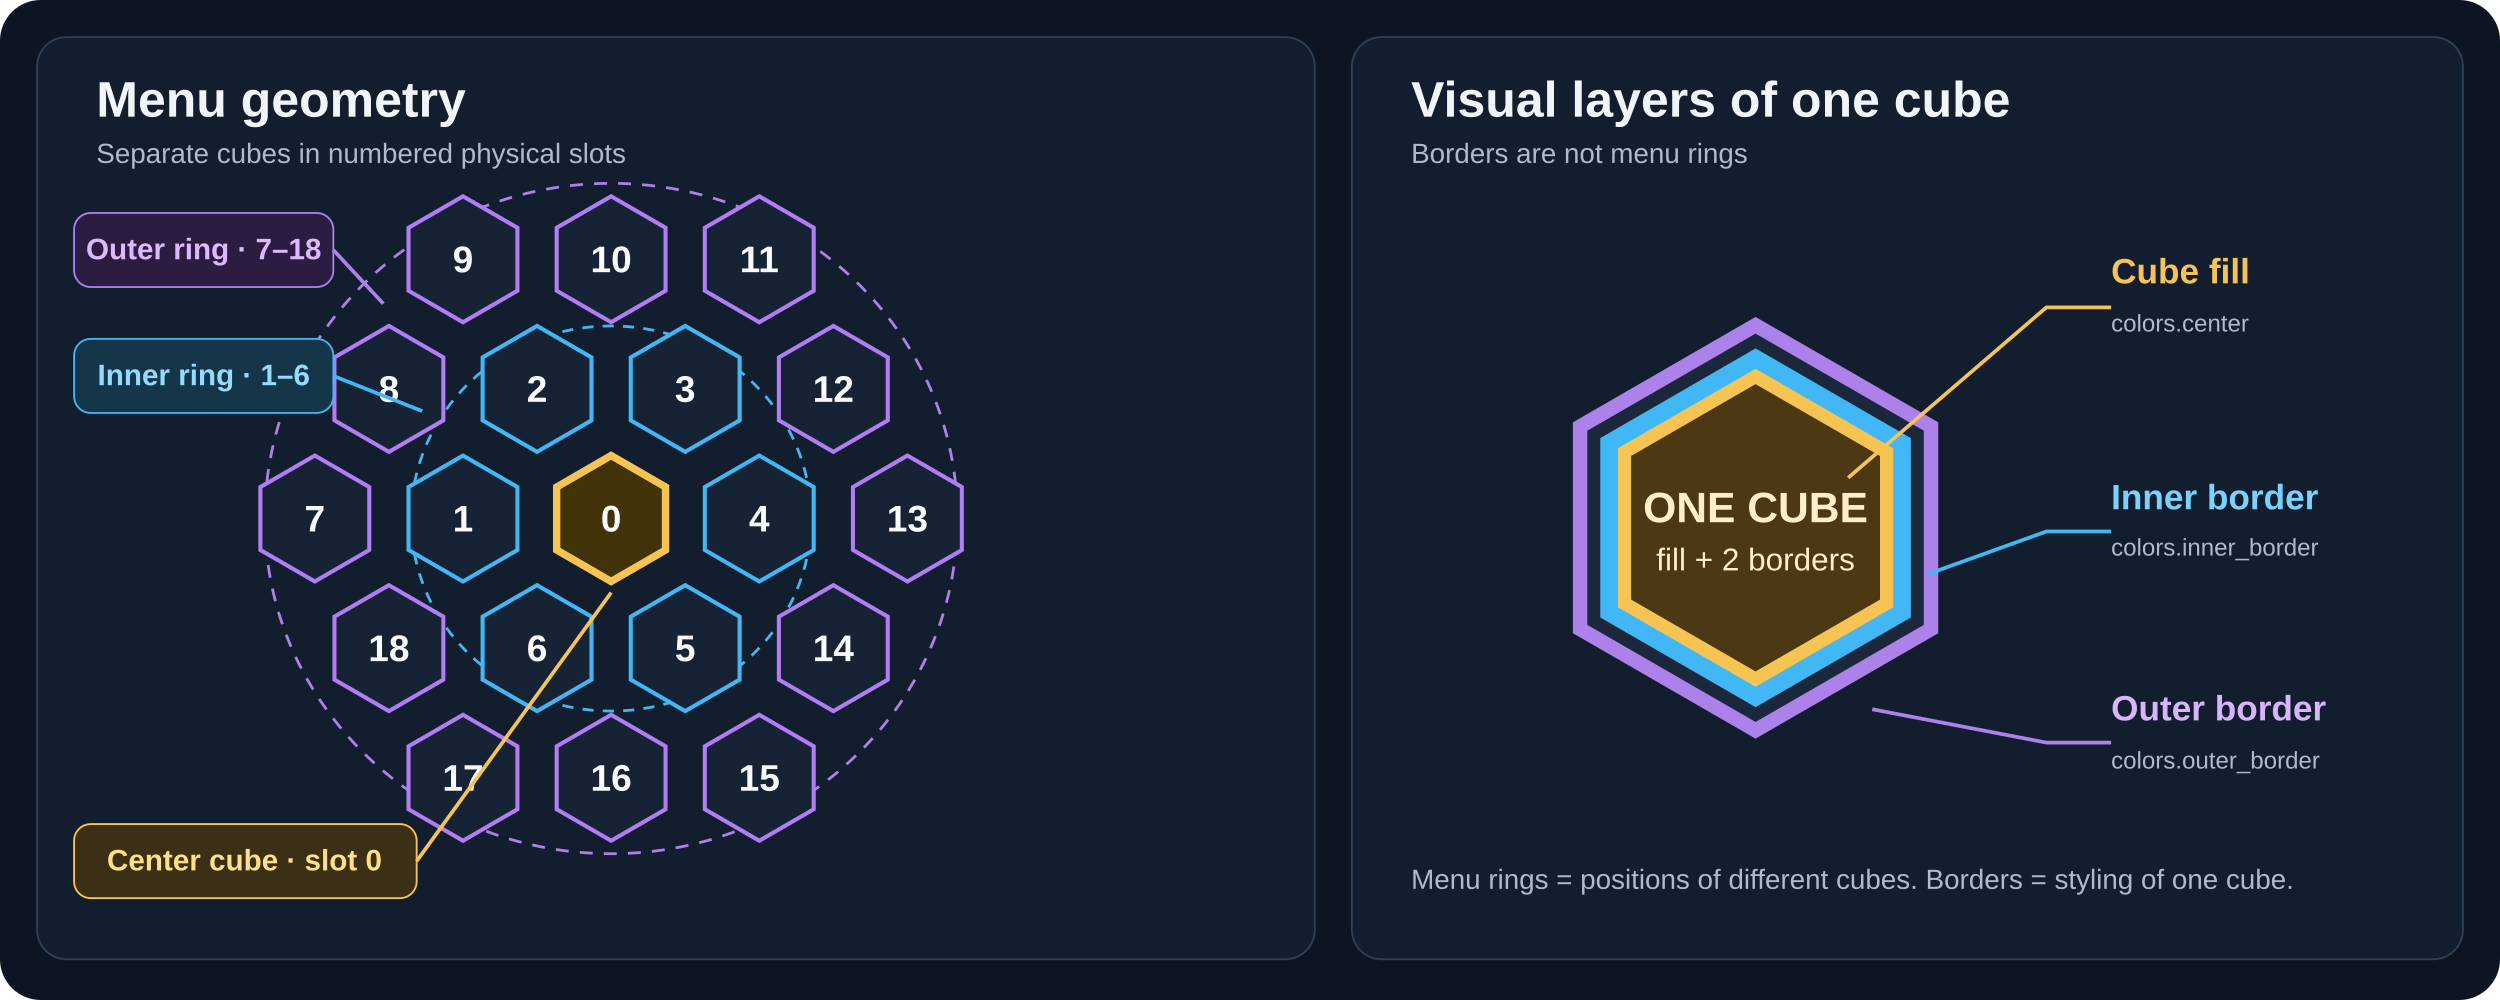
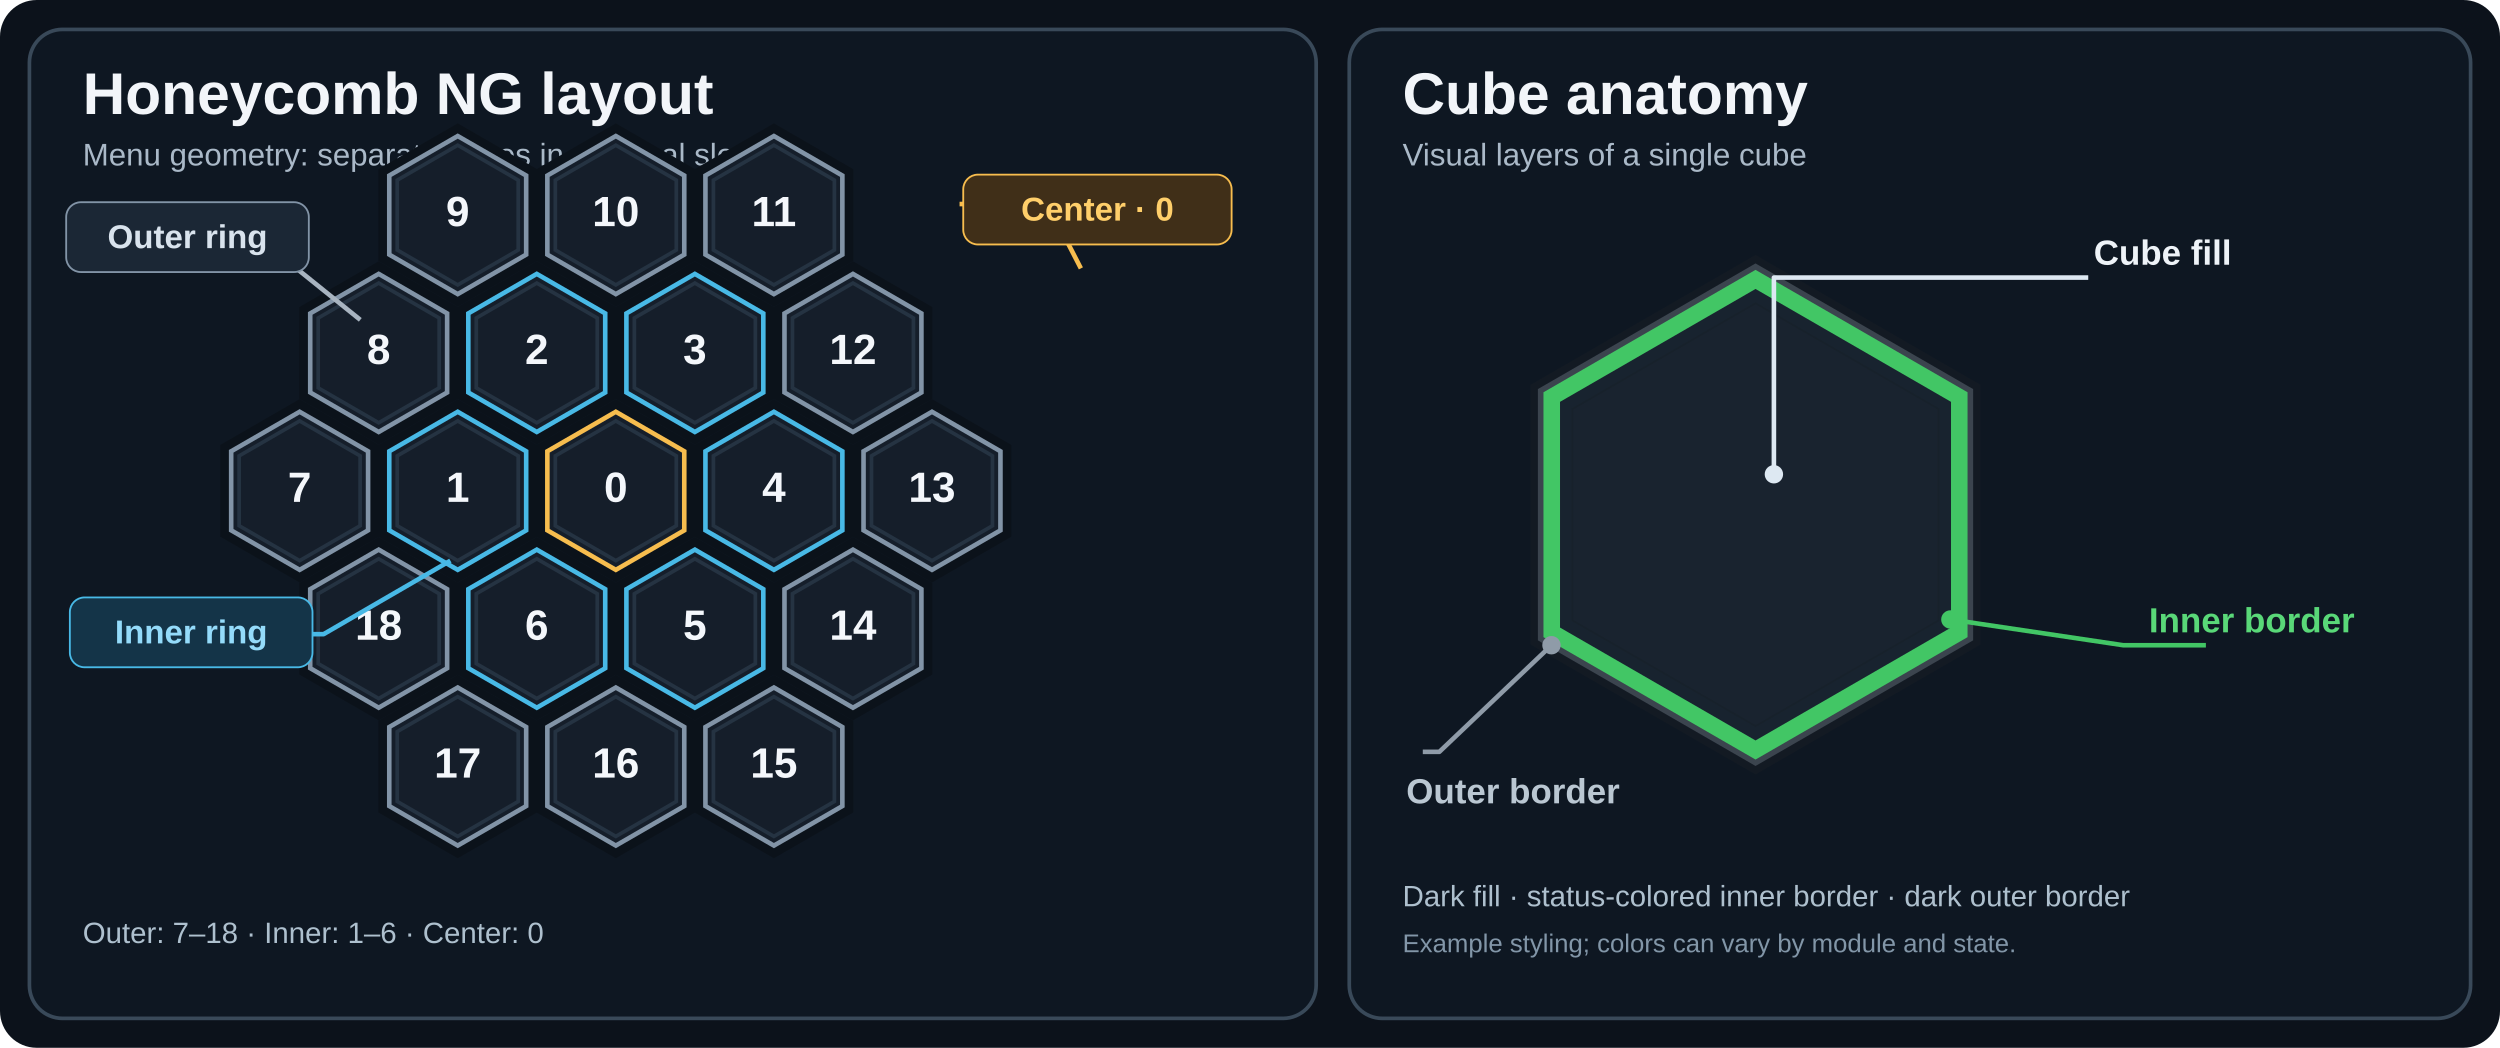
- <svg xmlns="http://www.w3.org/2000/svg" viewBox="0 0 1350 540" role="img" aria-labelledby="title desc">
-   <rect width="1350" height="540" rx="22" fill="#0d1523" />
-   <rect x="20" y="20" width="690" height="498" rx="16" fill="#121e2d" stroke="#2d4056" />
-   <rect x="730" y="20" width="600" height="498" rx="16" fill="#121e2d" stroke="#2d4056" />
-   <text x="52" y="63" fill="#f1f5f9" font-size="27" font-weight="700" font-family="Arial,sans-serif">Menu geometry</text>
-   <text x="52" y="88" fill="#adbbcb" font-size="15" font-family="Arial,sans-serif">Separate cubes in numbered physical slots</text>
-   <ellipse cx="330" cy="280" rx="187" ry="181" fill="none" stroke="#ad81ea" stroke-width="1.5" stroke-dasharray="7 6" />
-   <ellipse cx="330" cy="280" rx="108" ry="104" fill="none" stroke="#42b7f5" stroke-width="1.5" stroke-dasharray="6 5" />
-   <polygon points="359.4,263.0 359.4,297.0 330.0,314.0 300.6,297.0 300.6,263.0 330.0,246.0" fill="#413208" stroke="#f6c453" stroke-width="4" />
-   <text x="330" y="287" fill="#f8fafc" font-size="20" font-family="Arial,sans-serif" font-weight="700" text-anchor="middle">0</text>
-   <polygon points="279.4,263.0 279.4,297.0 250.0,314.0 220.6,297.0 220.6,263.0 250.0,246.0" fill="#152335" stroke="#42b7f5" stroke-width="2.2" />
-   <text x="250" y="287" fill="#f8fafc" font-size="20" font-family="Arial,sans-serif" font-weight="700" text-anchor="middle">1</text>
-   <polygon points="319.4,193.0 319.4,227.0 290.0,244.0 260.6,227.0 260.6,193.0 290.0,176.0" fill="#152335" stroke="#42b7f5" stroke-width="2.2" />
-   <text x="290" y="217" fill="#f8fafc" font-size="20" font-family="Arial,sans-serif" font-weight="700" text-anchor="middle">2</text>
-   <polygon points="399.4,193.0 399.4,227.0 370.0,244.0 340.6,227.0 340.6,193.0 370.0,176.0" fill="#152335" stroke="#42b7f5" stroke-width="2.2" />
-   <text x="370" y="217" fill="#f8fafc" font-size="20" font-family="Arial,sans-serif" font-weight="700" text-anchor="middle">3</text>
-   <polygon points="439.4,263.0 439.4,297.0 410.0,314.0 380.6,297.0 380.6,263.0 410.0,246.0" fill="#152335" stroke="#42b7f5" stroke-width="2.2" />
-   <text x="410" y="287" fill="#f8fafc" font-size="20" font-family="Arial,sans-serif" font-weight="700" text-anchor="middle">4</text>
-   <polygon points="399.4,333.0 399.4,367.0 370.0,384.0 340.6,367.0 340.6,333.0 370.0,316.0" fill="#152335" stroke="#42b7f5" stroke-width="2.2" />
-   <text x="370" y="357" fill="#f8fafc" font-size="20" font-family="Arial,sans-serif" font-weight="700" text-anchor="middle">5</text>
-   <polygon points="319.4,333.0 319.4,367.0 290.0,384.0 260.6,367.0 260.6,333.0 290.0,316.0" fill="#152335" stroke="#42b7f5" stroke-width="2.2" />
-   <text x="290" y="357" fill="#f8fafc" font-size="20" font-family="Arial,sans-serif" font-weight="700" text-anchor="middle">6</text>
-   <polygon points="199.4,263.0 199.4,297.0 170.0,314.0 140.6,297.0 140.6,263.0 170.0,246.0" fill="#152335" stroke="#b27df4" stroke-width="2.2" />
-   <text x="170" y="287" fill="#f8fafc" font-size="20" font-family="Arial,sans-serif" font-weight="700" text-anchor="middle">7</text>
-   <polygon points="239.4,193.0 239.4,227.0 210.0,244.0 180.6,227.0 180.6,193.0 210.0,176.0" fill="#152335" stroke="#b27df4" stroke-width="2.2" />
-   <text x="210" y="217" fill="#f8fafc" font-size="20" font-family="Arial,sans-serif" font-weight="700" text-anchor="middle">8</text>
-   <polygon points="279.4,123.0 279.4,157.0 250.0,174.0 220.6,157.0 220.6,123.0 250.0,106.0" fill="#152335" stroke="#b27df4" stroke-width="2.2" />
-   <text x="250" y="147" fill="#f8fafc" font-size="20" font-family="Arial,sans-serif" font-weight="700" text-anchor="middle">9</text>
-   <polygon points="359.4,123.0 359.4,157.0 330.0,174.0 300.6,157.0 300.6,123.0 330.0,106.0" fill="#152335" stroke="#b27df4" stroke-width="2.2" />
-   <text x="330" y="147" fill="#f8fafc" font-size="20" font-family="Arial,sans-serif" font-weight="700" text-anchor="middle">10</text>
-   <polygon points="439.4,123.0 439.4,157.0 410.0,174.0 380.6,157.0 380.6,123.0 410.0,106.0" fill="#152335" stroke="#b27df4" stroke-width="2.2" />
-   <text x="410" y="147" fill="#f8fafc" font-size="20" font-family="Arial,sans-serif" font-weight="700" text-anchor="middle">11</text>
-   <polygon points="479.4,193.0 479.4,227.0 450.0,244.0 420.6,227.0 420.6,193.0 450.0,176.0" fill="#152335" stroke="#b27df4" stroke-width="2.2" />
-   <text x="450" y="217" fill="#f8fafc" font-size="20" font-family="Arial,sans-serif" font-weight="700" text-anchor="middle">12</text>
-   <polygon points="519.4,263.0 519.4,297.0 490.0,314.0 460.6,297.0 460.6,263.0 490.0,246.0" fill="#152335" stroke="#b27df4" stroke-width="2.2" />
-   <text x="490" y="287" fill="#f8fafc" font-size="20" font-family="Arial,sans-serif" font-weight="700" text-anchor="middle">13</text>
-   <polygon points="479.4,333.0 479.4,367.0 450.0,384.0 420.6,367.0 420.6,333.0 450.0,316.0" fill="#152335" stroke="#b27df4" stroke-width="2.2" />
-   <text x="450" y="357" fill="#f8fafc" font-size="20" font-family="Arial,sans-serif" font-weight="700" text-anchor="middle">14</text>
-   <polygon points="439.4,403.0 439.4,437.0 410.0,454.0 380.6,437.0 380.6,403.0 410.0,386.0" fill="#152335" stroke="#b27df4" stroke-width="2.2" />
-   <text x="410" y="427" fill="#f8fafc" font-size="20" font-family="Arial,sans-serif" font-weight="700" text-anchor="middle">15</text>
-   <polygon points="359.4,403.0 359.4,437.0 330.0,454.0 300.6,437.0 300.6,403.0 330.0,386.0" fill="#152335" stroke="#b27df4" stroke-width="2.2" />
-   <text x="330" y="427" fill="#f8fafc" font-size="20" font-family="Arial,sans-serif" font-weight="700" text-anchor="middle">16</text>
-   <polygon points="279.4,403.0 279.4,437.0 250.0,454.0 220.6,437.0 220.6,403.0 250.0,386.0" fill="#152335" stroke="#b27df4" stroke-width="2.2" />
-   <text x="250" y="427" fill="#f8fafc" font-size="20" font-family="Arial,sans-serif" font-weight="700" text-anchor="middle">17</text>
-   <polygon points="239.4,333.0 239.4,367.0 210.0,384.0 180.6,367.0 180.6,333.0 210.0,316.0" fill="#152335" stroke="#b27df4" stroke-width="2.2" />
-   <text x="210" y="357" fill="#f8fafc" font-size="20" font-family="Arial,sans-serif" font-weight="700" text-anchor="middle">18</text>
-   <g font-family="Arial,sans-serif">
-     <rect x="40" y="115" width="140" height="40" rx="9" fill="#2c1c42" stroke="#ad81ea" />
-     <text x="110" y="140" text-anchor="middle" font-size="16" font-weight="700" fill="#dbbafc">Outer ring · 7–18</text>
-     <path d="M 180,135 L 207,164" fill="none" stroke="#ad81ea" stroke-width="2" />
-     <rect x="40" y="183" width="140" height="40" rx="9" fill="#153548" stroke="#42b7f5" />
-     <text x="110" y="208" text-anchor="middle" font-size="16" font-weight="700" fill="#94dcff">Inner ring · 1–6</text>
-     <path d="M 180,203 L 228,222" fill="none" stroke="#42b7f5" stroke-width="2" />
-     <rect x="40" y="445" width="185" height="40" rx="9" fill="#3b3015" stroke="#f6c453" />
-     <text x="132" y="470" text-anchor="middle" font-size="16" font-weight="700" fill="#ffdf87">Center cube · slot 0</text>
-     <path d="M 225,465 L 330,320" fill="none" stroke="#f6c453" stroke-width="2" />
+ <svg xmlns="http://www.w3.org/2000/svg" width="1360" height="570" viewBox="0 0 1360 570" role="img" aria-labelledby="title description">
+   <rect width="1360" height="570" rx="20" fill="#0c121b" />
+   <rect x="16" y="16" width="700" height="538" rx="18" fill="#0e1722" stroke="#394959" stroke-width="2" />
+   <rect x="734" y="16" width="610" height="538" rx="18" fill="#0e1722" stroke="#394959" stroke-width="2" />
+   <g font-family="Arial,Helvetica,sans-serif">
+     <text x="45" y="62" font-size="32" font-weight="700" fill="#f2f5f9">Honeycomb NG layout</text>
+     <text x="45" y="90" font-size="17" fill="#aab9c8">Menu geometry: separate cubes in physical slots</text>
+     <g>
+       <polygon points="375.70,243.50 375.70,290.50 335.00,314.00 294.30,290.50 294.30,243.50 335.00,220.00" fill="#2a3440" stroke="#0b121a" stroke-width="5" />
+       <polygon points="372.24,245.50 372.24,288.50 335.00,310.00 297.76,288.50 297.76,245.50 335.00,224.00" fill="#151e2a" stroke="#f7bd4e" stroke-width="2.5" />
+       <polygon points="367.91,248.00 367.91,286.00 335.00,305.00 302.09,286.00 302.09,248.00 335.00,229.00" fill="#151e2a" stroke="#253342" stroke-width="2" />
+       <text x="335" y="273" font-family="Arial,Helvetica,sans-serif" font-size="23" font-weight="700" text-anchor="middle" fill="#f4f7fb">0</text>
+     </g>
+     <g>
+       <polygon points="289.70,243.50 289.70,290.50 249.00,314.00 208.30,290.50 208.30,243.50 249.00,220.00" fill="#2a3440" stroke="#0b121a" stroke-width="5" />
+       <polygon points="286.24,245.50 286.24,288.50 249.00,310.00 211.76,288.50 211.76,245.50 249.00,224.00" fill="#151e2a" stroke="#48b9e6" stroke-width="2.5" />
+       <polygon points="281.91,248.00 281.91,286.00 249.00,305.00 216.09,286.00 216.09,248.00 249.00,229.00" fill="#151e2a" stroke="#253342" stroke-width="2" />
+       <text x="249" y="273" font-family="Arial,Helvetica,sans-serif" font-size="23" font-weight="700" text-anchor="middle" fill="#f4f7fb">1</text>
+     </g>
+     <g>
+       <polygon points="332.70,168.50 332.70,215.50 292.00,239.00 251.30,215.50 251.30,168.50 292.00,145.00" fill="#2a3440" stroke="#0b121a" stroke-width="5" />
+       <polygon points="329.24,170.50 329.24,213.50 292.00,235.00 254.76,213.50 254.76,170.50 292.00,149.00" fill="#151e2a" stroke="#48b9e6" stroke-width="2.5" />
+       <polygon points="324.91,173.00 324.91,211.00 292.00,230.00 259.09,211.00 259.09,173.00 292.00,154.00" fill="#151e2a" stroke="#253342" stroke-width="2" />
+       <text x="292" y="198" font-family="Arial,Helvetica,sans-serif" font-size="23" font-weight="700" text-anchor="middle" fill="#f4f7fb">2</text>
+     </g>
+     <g>
+       <polygon points="418.70,168.50 418.70,215.50 378.00,239.00 337.30,215.50 337.30,168.50 378.00,145.00" fill="#2a3440" stroke="#0b121a" stroke-width="5" />
+       <polygon points="415.24,170.50 415.24,213.50 378.00,235.00 340.76,213.50 340.76,170.50 378.00,149.00" fill="#151e2a" stroke="#48b9e6" stroke-width="2.5" />
+       <polygon points="410.91,173.00 410.91,211.00 378.00,230.00 345.09,211.00 345.09,173.00 378.00,154.00" fill="#151e2a" stroke="#253342" stroke-width="2" />
+       <text x="378" y="198" font-family="Arial,Helvetica,sans-serif" font-size="23" font-weight="700" text-anchor="middle" fill="#f4f7fb">3</text>
+     </g>
+     <g>
+       <polygon points="461.70,243.50 461.70,290.50 421.00,314.00 380.30,290.50 380.30,243.50 421.00,220.00" fill="#2a3440" stroke="#0b121a" stroke-width="5" />
+       <polygon points="458.24,245.50 458.24,288.50 421.00,310.00 383.76,288.50 383.76,245.50 421.00,224.00" fill="#151e2a" stroke="#48b9e6" stroke-width="2.5" />
+       <polygon points="453.91,248.00 453.91,286.00 421.00,305.00 388.09,286.00 388.09,248.00 421.00,229.00" fill="#151e2a" stroke="#253342" stroke-width="2" />
+       <text x="421" y="273" font-family="Arial,Helvetica,sans-serif" font-size="23" font-weight="700" text-anchor="middle" fill="#f4f7fb">4</text>
+     </g>
+     <g>
+       <polygon points="418.70,318.50 418.70,365.50 378.00,389.00 337.30,365.50 337.30,318.50 378.00,295.00" fill="#2a3440" stroke="#0b121a" stroke-width="5" />
+       <polygon points="415.24,320.50 415.24,363.50 378.00,385.00 340.76,363.50 340.76,320.50 378.00,299.00" fill="#151e2a" stroke="#48b9e6" stroke-width="2.5" />
+       <polygon points="410.91,323.00 410.91,361.00 378.00,380.00 345.09,361.00 345.09,323.00 378.00,304.00" fill="#151e2a" stroke="#253342" stroke-width="2" />
+       <text x="378" y="348" font-family="Arial,Helvetica,sans-serif" font-size="23" font-weight="700" text-anchor="middle" fill="#f4f7fb">5</text>
+     </g>
+     <g>
+       <polygon points="332.70,318.50 332.70,365.50 292.00,389.00 251.30,365.50 251.30,318.50 292.00,295.00" fill="#2a3440" stroke="#0b121a" stroke-width="5" />
+       <polygon points="329.24,320.50 329.24,363.50 292.00,385.00 254.76,363.50 254.76,320.50 292.00,299.00" fill="#151e2a" stroke="#48b9e6" stroke-width="2.5" />
+       <polygon points="324.91,323.00 324.91,361.00 292.00,380.00 259.09,361.00 259.09,323.00 292.00,304.00" fill="#151e2a" stroke="#253342" stroke-width="2" />
+       <text x="292" y="348" font-family="Arial,Helvetica,sans-serif" font-size="23" font-weight="700" text-anchor="middle" fill="#f4f7fb">6</text>
+     </g>
+     <g>
+       <polygon points="203.70,243.50 203.70,290.50 163.00,314.00 122.30,290.50 122.30,243.50 163.00,220.00" fill="#2a3440" stroke="#0b121a" stroke-width="5" />
+       <polygon points="200.24,245.50 200.24,288.50 163.00,310.00 125.76,288.50 125.76,245.50 163.00,224.00" fill="#151e2a" stroke="#8294a7" stroke-width="2.5" />
+       <polygon points="195.91,248.00 195.91,286.00 163.00,305.00 130.09,286.00 130.09,248.00 163.00,229.00" fill="#151e2a" stroke="#253342" stroke-width="2" />
+       <text x="163" y="273" font-family="Arial,Helvetica,sans-serif" font-size="23" font-weight="700" text-anchor="middle" fill="#f4f7fb">7</text>
+     </g>
+     <g>
+       <polygon points="246.70,168.50 246.70,215.50 206.00,239.00 165.30,215.50 165.30,168.50 206.00,145.00" fill="#2a3440" stroke="#0b121a" stroke-width="5" />
+       <polygon points="243.24,170.50 243.24,213.50 206.00,235.00 168.76,213.50 168.76,170.50 206.00,149.00" fill="#151e2a" stroke="#8294a7" stroke-width="2.5" />
+       <polygon points="238.91,173.00 238.91,211.00 206.00,230.00 173.09,211.00 173.09,173.00 206.00,154.00" fill="#151e2a" stroke="#253342" stroke-width="2" />
+       <text x="206" y="198" font-family="Arial,Helvetica,sans-serif" font-size="23" font-weight="700" text-anchor="middle" fill="#f4f7fb">8</text>
+     </g>
+     <g>
+       <polygon points="289.70,93.50 289.70,140.50 249.00,164.00 208.30,140.50 208.30,93.50 249.00,70.00" fill="#2a3440" stroke="#0b121a" stroke-width="5" />
+       <polygon points="286.24,95.50 286.24,138.50 249.00,160.00 211.76,138.50 211.76,95.50 249.00,74.00" fill="#151e2a" stroke="#8294a7" stroke-width="2.5" />
+       <polygon points="281.91,98.00 281.91,136.00 249.00,155.00 216.09,136.00 216.09,98.00 249.00,79.00" fill="#151e2a" stroke="#253342" stroke-width="2" />
+       <text x="249" y="123" font-family="Arial,Helvetica,sans-serif" font-size="23" font-weight="700" text-anchor="middle" fill="#f4f7fb">9</text>
+     </g>
+     <g>
+       <polygon points="375.70,93.50 375.70,140.50 335.00,164.00 294.30,140.50 294.30,93.50 335.00,70.00" fill="#2a3440" stroke="#0b121a" stroke-width="5" />
+       <polygon points="372.24,95.50 372.24,138.50 335.00,160.00 297.76,138.50 297.76,95.50 335.00,74.00" fill="#151e2a" stroke="#8294a7" stroke-width="2.5" />
+       <polygon points="367.91,98.00 367.91,136.00 335.00,155.00 302.09,136.00 302.09,98.00 335.00,79.00" fill="#151e2a" stroke="#253342" stroke-width="2" />
+       <text x="335" y="123" font-family="Arial,Helvetica,sans-serif" font-size="23" font-weight="700" text-anchor="middle" fill="#f4f7fb">10</text>
+     </g>
+     <g>
+       <polygon points="461.70,93.50 461.70,140.50 421.00,164.00 380.30,140.50 380.30,93.50 421.00,70.00" fill="#2a3440" stroke="#0b121a" stroke-width="5" />
+       <polygon points="458.24,95.50 458.24,138.50 421.00,160.00 383.76,138.50 383.76,95.50 421.00,74.00" fill="#151e2a" stroke="#8294a7" stroke-width="2.5" />
+       <polygon points="453.91,98.00 453.91,136.00 421.00,155.00 388.09,136.00 388.09,98.00 421.00,79.00" fill="#151e2a" stroke="#253342" stroke-width="2" />
+       <text x="421" y="123" font-family="Arial,Helvetica,sans-serif" font-size="23" font-weight="700" text-anchor="middle" fill="#f4f7fb">11</text>
+     </g>
+     <g>
+       <polygon points="504.70,168.50 504.70,215.50 464.00,239.00 423.30,215.50 423.30,168.50 464.00,145.00" fill="#2a3440" stroke="#0b121a" stroke-width="5" />
+       <polygon points="501.24,170.50 501.24,213.50 464.00,235.00 426.76,213.50 426.76,170.50 464.00,149.00" fill="#151e2a" stroke="#8294a7" stroke-width="2.5" />
+       <polygon points="496.91,173.00 496.91,211.00 464.00,230.00 431.09,211.00 431.09,173.00 464.00,154.00" fill="#151e2a" stroke="#253342" stroke-width="2" />
+       <text x="464" y="198" font-family="Arial,Helvetica,sans-serif" font-size="23" font-weight="700" text-anchor="middle" fill="#f4f7fb">12</text>
+     </g>
+     <g>
+       <polygon points="547.70,243.50 547.70,290.50 507.00,314.00 466.30,290.50 466.30,243.50 507.00,220.00" fill="#2a3440" stroke="#0b121a" stroke-width="5" />
+       <polygon points="544.24,245.50 544.24,288.50 507.00,310.00 469.76,288.50 469.76,245.50 507.00,224.00" fill="#151e2a" stroke="#8294a7" stroke-width="2.5" />
+       <polygon points="539.91,248.00 539.91,286.00 507.00,305.00 474.09,286.00 474.09,248.00 507.00,229.00" fill="#151e2a" stroke="#253342" stroke-width="2" />
+       <text x="507" y="273" font-family="Arial,Helvetica,sans-serif" font-size="23" font-weight="700" text-anchor="middle" fill="#f4f7fb">13</text>
+     </g>
+     <g>
+       <polygon points="504.70,318.50 504.70,365.50 464.00,389.00 423.30,365.50 423.30,318.50 464.00,295.00" fill="#2a3440" stroke="#0b121a" stroke-width="5" />
+       <polygon points="501.24,320.50 501.24,363.50 464.00,385.00 426.76,363.50 426.76,320.50 464.00,299.00" fill="#151e2a" stroke="#8294a7" stroke-width="2.5" />
+       <polygon points="496.91,323.00 496.91,361.00 464.00,380.00 431.09,361.00 431.09,323.00 464.00,304.00" fill="#151e2a" stroke="#253342" stroke-width="2" />
+       <text x="464" y="348" font-family="Arial,Helvetica,sans-serif" font-size="23" font-weight="700" text-anchor="middle" fill="#f4f7fb">14</text>
+     </g>
+     <g>
+       <polygon points="461.70,393.50 461.70,440.50 421.00,464.00 380.30,440.50 380.30,393.50 421.00,370.00" fill="#2a3440" stroke="#0b121a" stroke-width="5" />
+       <polygon points="458.24,395.50 458.24,438.50 421.00,460.00 383.76,438.50 383.76,395.50 421.00,374.00" fill="#151e2a" stroke="#8294a7" stroke-width="2.5" />
+       <polygon points="453.91,398.00 453.91,436.00 421.00,455.00 388.09,436.00 388.09,398.00 421.00,379.00" fill="#151e2a" stroke="#253342" stroke-width="2" />
+       <text x="421" y="423" font-family="Arial,Helvetica,sans-serif" font-size="23" font-weight="700" text-anchor="middle" fill="#f4f7fb">15</text>
+     </g>
+     <g>
+       <polygon points="375.70,393.50 375.70,440.50 335.00,464.00 294.30,440.50 294.30,393.50 335.00,370.00" fill="#2a3440" stroke="#0b121a" stroke-width="5" />
+       <polygon points="372.24,395.50 372.24,438.50 335.00,460.00 297.76,438.50 297.76,395.50 335.00,374.00" fill="#151e2a" stroke="#8294a7" stroke-width="2.5" />
+       <polygon points="367.91,398.00 367.91,436.00 335.00,455.00 302.09,436.00 302.09,398.00 335.00,379.00" fill="#151e2a" stroke="#253342" stroke-width="2" />
+       <text x="335" y="423" font-family="Arial,Helvetica,sans-serif" font-size="23" font-weight="700" text-anchor="middle" fill="#f4f7fb">16</text>
+     </g>
+     <g>
+       <polygon points="289.70,393.50 289.70,440.50 249.00,464.00 208.30,440.50 208.30,393.50 249.00,370.00" fill="#2a3440" stroke="#0b121a" stroke-width="5" />
+       <polygon points="286.24,395.50 286.24,438.50 249.00,460.00 211.76,438.50 211.76,395.50 249.00,374.00" fill="#151e2a" stroke="#8294a7" stroke-width="2.5" />
+       <polygon points="281.91,398.00 281.91,436.00 249.00,455.00 216.09,436.00 216.09,398.00 249.00,379.00" fill="#151e2a" stroke="#253342" stroke-width="2" />
+       <text x="249" y="423" font-family="Arial,Helvetica,sans-serif" font-size="23" font-weight="700" text-anchor="middle" fill="#f4f7fb">17</text>
+     </g>
+     <g>
+       <polygon points="246.70,318.50 246.70,365.50 206.00,389.00 165.30,365.50 165.30,318.50 206.00,295.00" fill="#2a3440" stroke="#0b121a" stroke-width="5" />
+       <polygon points="243.24,320.50 243.24,363.50 206.00,385.00 168.76,363.50 168.76,320.50 206.00,299.00" fill="#151e2a" stroke="#8294a7" stroke-width="2.5" />
+       <polygon points="238.91,323.00 238.91,361.00 206.00,380.00 173.09,361.00 173.09,323.00 206.00,304.00" fill="#151e2a" stroke="#253342" stroke-width="2" />
+       <text x="206" y="348" font-family="Arial,Helvetica,sans-serif" font-size="23" font-weight="700" text-anchor="middle" fill="#f4f7fb">18</text>
+     </g>
+     <g fill="none" stroke-width="2.5" stroke-linejoin="round">
+       <path d="M 130,145 H 160 L 196,174" stroke="#a8b4c0" />
+       <path d="M 138,345 H 176 L 245,305" stroke="#48b9e6" />
+       <path d="M 522,111 H 570 L 588,146" stroke="#f7bd4e" />
+     </g>
+     <g font-size="18" font-weight="700">
+       <rect x="36" y="110" width="132" height="38" rx="8" fill="#1b2735" stroke="#8294a7" />
+       <text x="102" y="135" text-anchor="middle" fill="#d9e3ed">Outer ring</text>
+       <rect x="38" y="325" width="132" height="38" rx="8" fill="#143448" stroke="#48b9e6" />
+       <text x="104" y="350" text-anchor="middle" fill="#94dbfa">Inner ring</text>
+       <rect x="524" y="95" width="146" height="38" rx="8" fill="#402f18" stroke="#f7bd4e" />
+       <text x="597" y="120" text-anchor="middle" fill="#ffcf6a">Center · 0</text>
+     </g>
+     <text x="45" y="513" font-size="16" fill="#aec0ce">Outer: 7–18  ·  Inner: 1–6  ·  Center: 0</text>
+     <text x="763" y="62" font-size="32" font-weight="700" fill="#f2f5f9">Cube anatomy</text>
+     <text x="763" y="90" font-size="17" fill="#aab9c8">Visual layers of a single cube</text>
+     <polygon points="1075.38,210.50 1075.38,349.50 955.00,419.00 834.62,349.50 834.62,210.50 955.00,141.00" fill="#3b444e" stroke="#131a23" stroke-width="4" />
+     <polygon points="1065.85,216.00 1065.85,344.00 955.00,408.00 844.15,344.00 844.15,216.00 955.00,152.00" fill="#18232f" stroke="#42c665" stroke-width="9" />
+     <polygon points="1054.59,222.50 1054.59,337.50 955.00,395.00 855.41,337.50 855.41,222.50 955.00,165.00" fill="#19232f" stroke="#17212b" stroke-width="1" />
+     <g fill="none" stroke-width="2.5" stroke-linejoin="round">
+       <path d="M 965,258 V 151 H 1136" stroke="#dde8f2" />
+       <circle cx="965" cy="258" r="5" fill="#dde8f2" stroke="none" />
+       <path d="M 1061,337 L 1155,351 H 1200" stroke="#42c665" />
+       <circle cx="1061" cy="337" r="5" fill="#42c665" stroke="none" />
+       <path d="M 844,351 L 783,409 H 774" stroke="#8f9ba8" />
+       <circle cx="844" cy="351" r="5" fill="#8f9ba8" stroke="none" />
+     </g>
+     <g font-size="19" font-weight="700">
+       <text x="1139" y="144" fill="#eef3f8">Cube fill</text>
+       <text x="1169" y="344" fill="#59d878">Inner border</text>
+       <text x="765" y="437" fill="#bac7d2">Outer border</text>
+     </g>
+     <text x="763" y="493" font-size="16" fill="#aec0ce">Dark fill · status-colored inner border · dark outer border</text>
+     <text x="763" y="518" font-size="14" fill="#8296a8">Example styling; colors can vary by module and state.</text>
  </g>
-   <text x="762" y="63" fill="#f1f5f9" font-size="27" font-weight="700" font-family="Arial,sans-serif">Visual layers of one cube</text>
-   <text x="762" y="88" fill="#adbbcb" font-size="15" font-family="Arial,sans-serif">Borders are not menu rings</text>
-   <polygon points="1045.9,228.5 1045.9,341.5 948.0,398.0 850.1,341.5 850.1,228.5 948.0,172.0" fill="#ad81ea" stroke="#ad81ea" stroke-width="1.5" />
-   <polygon points="1038.1,233.0 1038.1,337.0 948.0,389.0 857.9,337.0 857.9,233.0 948.0,181.0" fill="#1b273b" stroke="#1b273b" stroke-width="1.5" />
-   <polygon points="1031.1,237.0 1031.1,333.0 948.0,381.0 864.9,333.0 864.9,237.0 948.0,189.0" fill="#42b7f5" stroke="#42b7f5" stroke-width="1.5" />
-   <polygon points="1021.6,242.5 1021.6,327.5 948.0,370.0 874.4,327.5 874.4,242.5 948.0,200.0" fill="#f6c453" stroke="#f6c453" stroke-width="1.5" />
-   <polygon points="1014.7,246.5 1014.7,323.5 948.0,362.0 881.3,323.5 881.3,246.5 948.0,208.0" fill="#4c3914" stroke="#4c3914" />
-   <text x="948" y="282" font-family="Arial,sans-serif" font-weight="700" font-size="23" fill="#fff0c7" text-anchor="middle">ONE CUBE</text>
-   <text x="948" y="308" font-family="Arial,sans-serif" font-size="17" fill="#fff0c7" text-anchor="middle">fill + 2 borders</text>
-   <g font-family="Arial,sans-serif" font-size="19" font-weight="700">
-     <path d="M 998,258 L 1105,166 L 1140,166" fill="none" stroke="#f6c453" stroke-width="2" />
-     <text x="1140" y="153" fill="#f6c453">Cube fill</text>
-     <text x="1140" y="179" fill="#adbbcb" font-size="13" font-weight="400">colors.center</text>
-     <path d="M 1041,310 L 1105,287 L 1140,287" fill="none" stroke="#42b7f5" stroke-width="2" />
-     <text x="1140" y="275" fill="#7ad3ff">Inner border</text>
-     <text x="1140" y="300" fill="#adbbcb" font-size="13" font-weight="400">colors.inner_border</text>
-     <path d="M 1011,383 L 1105,401 L 1140,401" fill="none" stroke="#ad81ea" stroke-width="2" />
-     <text x="1140" y="389" fill="#d7b4fb">Outer border</text>
-     <text x="1140" y="415" fill="#adbbcb" font-size="13" font-weight="400">colors.outer_border</text>
-   </g>
-   <text x="762" y="480" fill="#adbbcb" font-size="15" font-family="Arial,sans-serif">Menu rings = positions of different cubes. Borders = styling of one cube.</text>
</svg>
